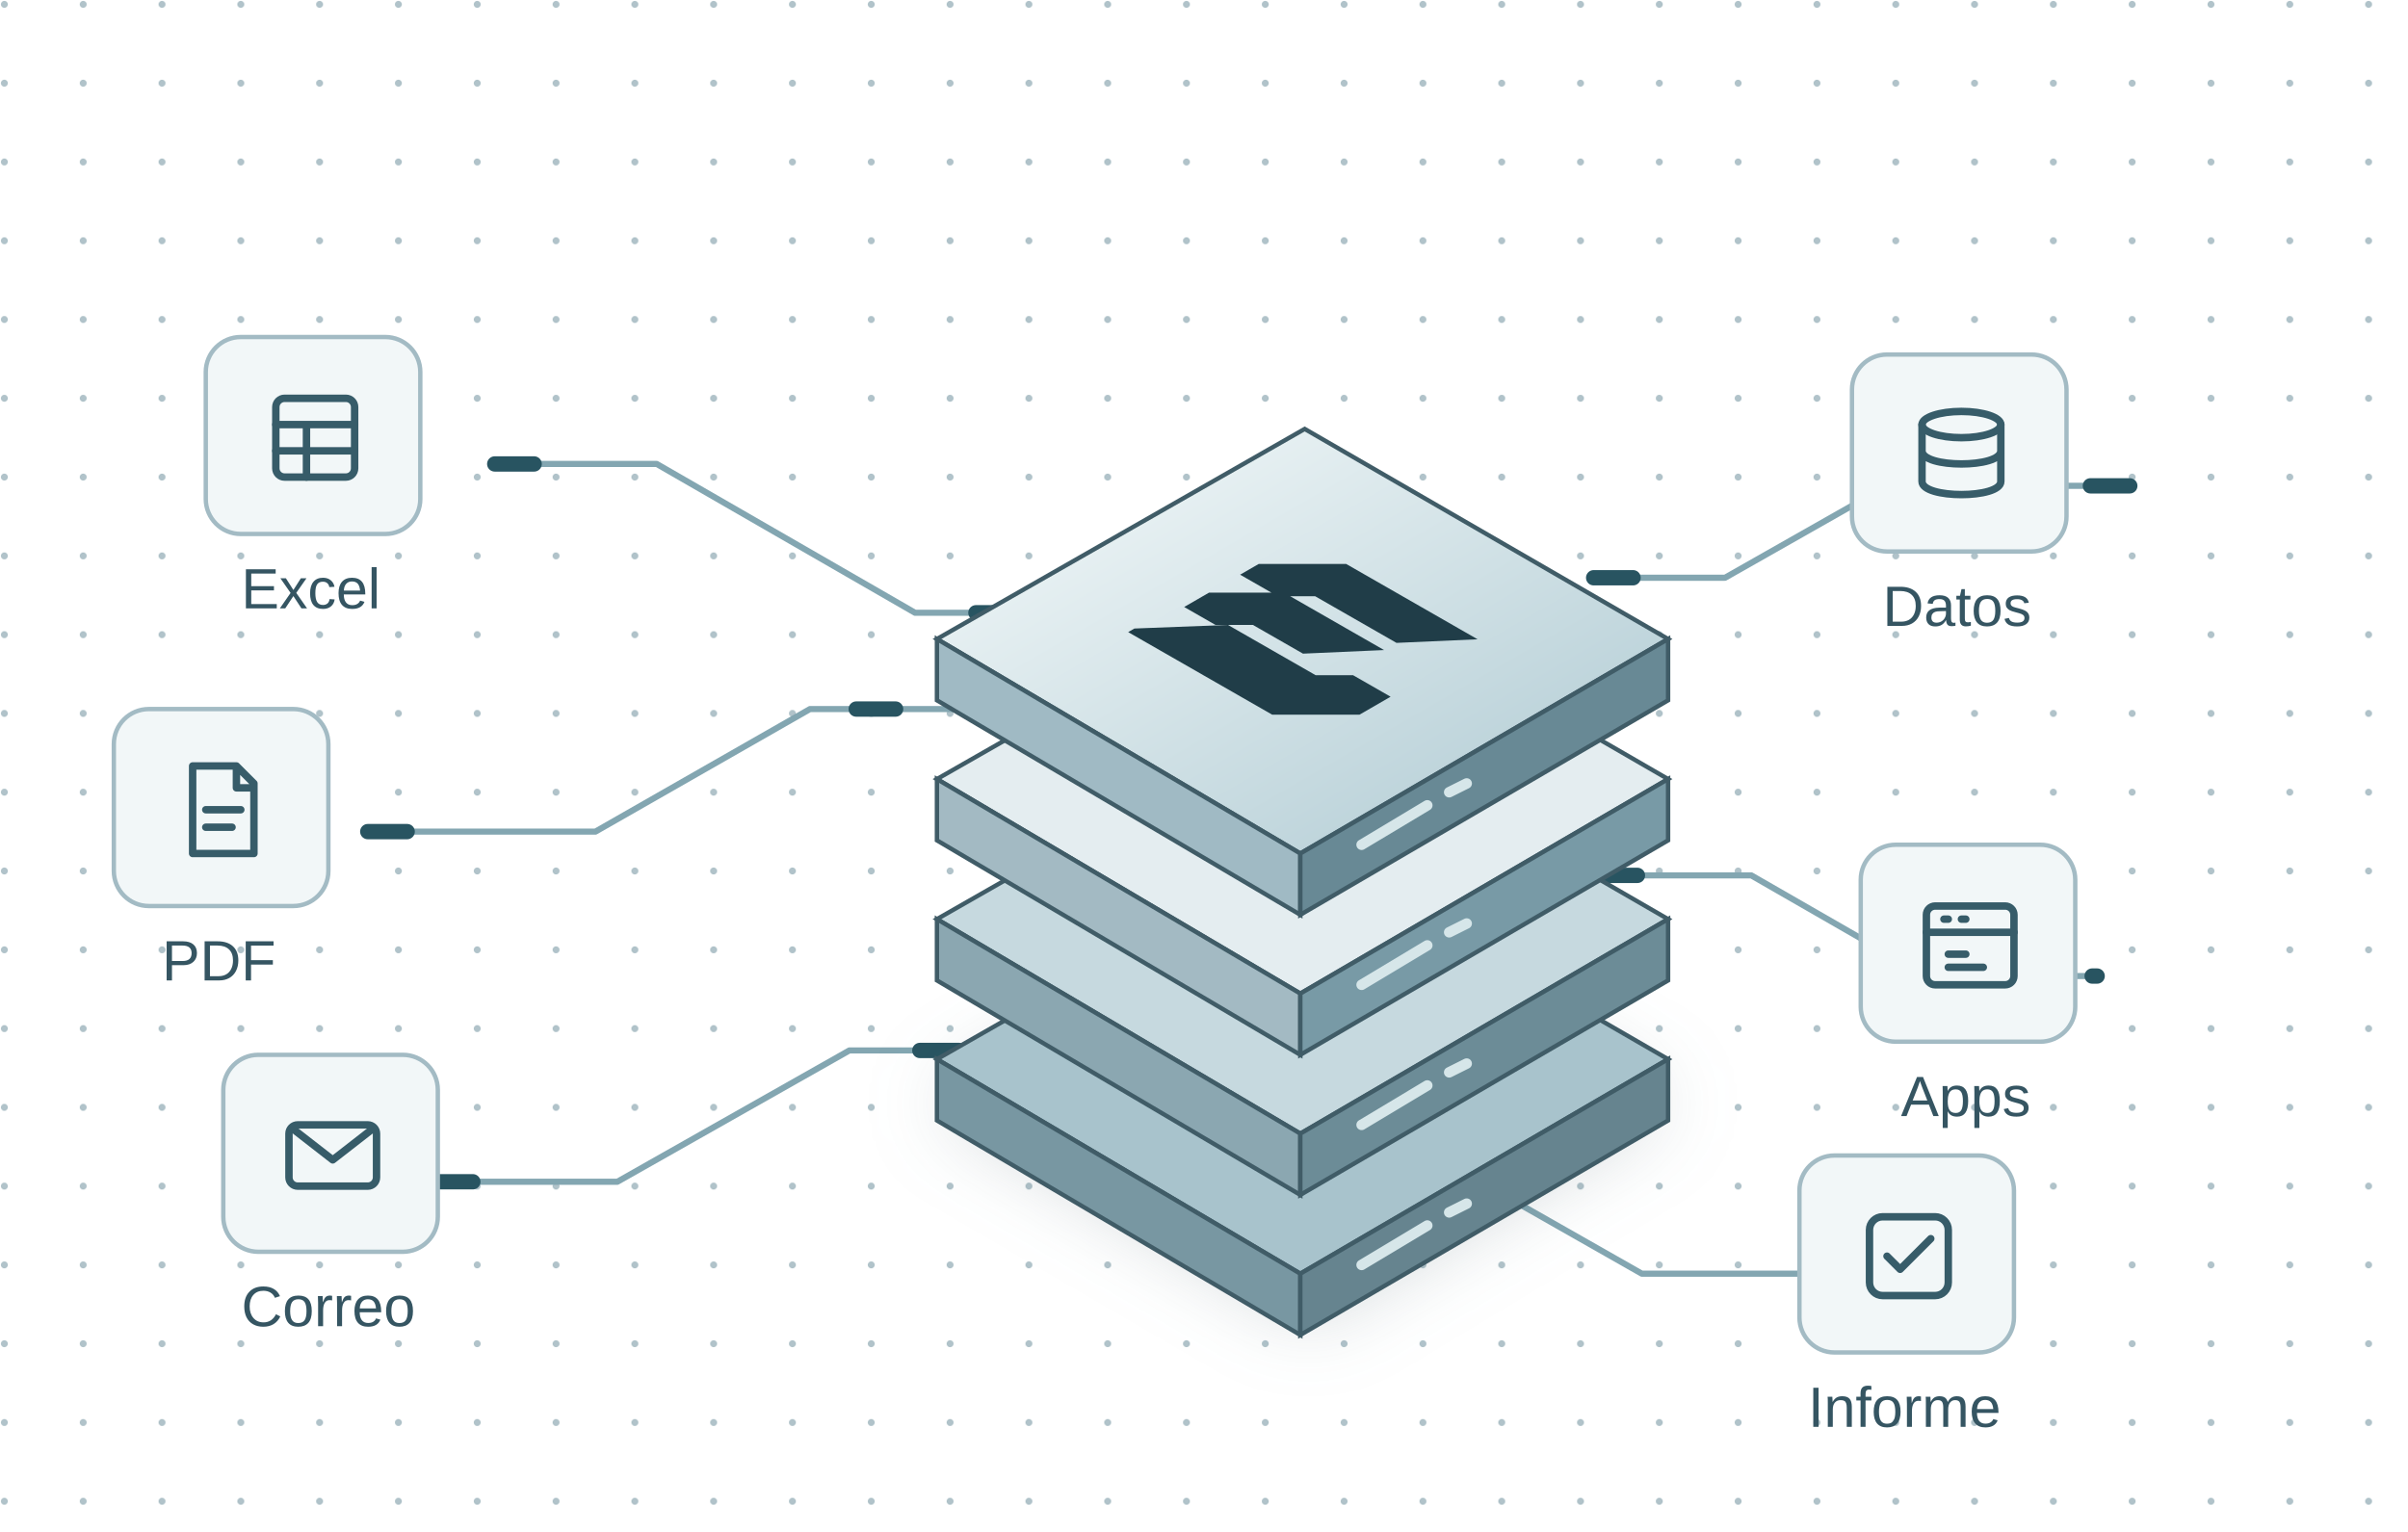
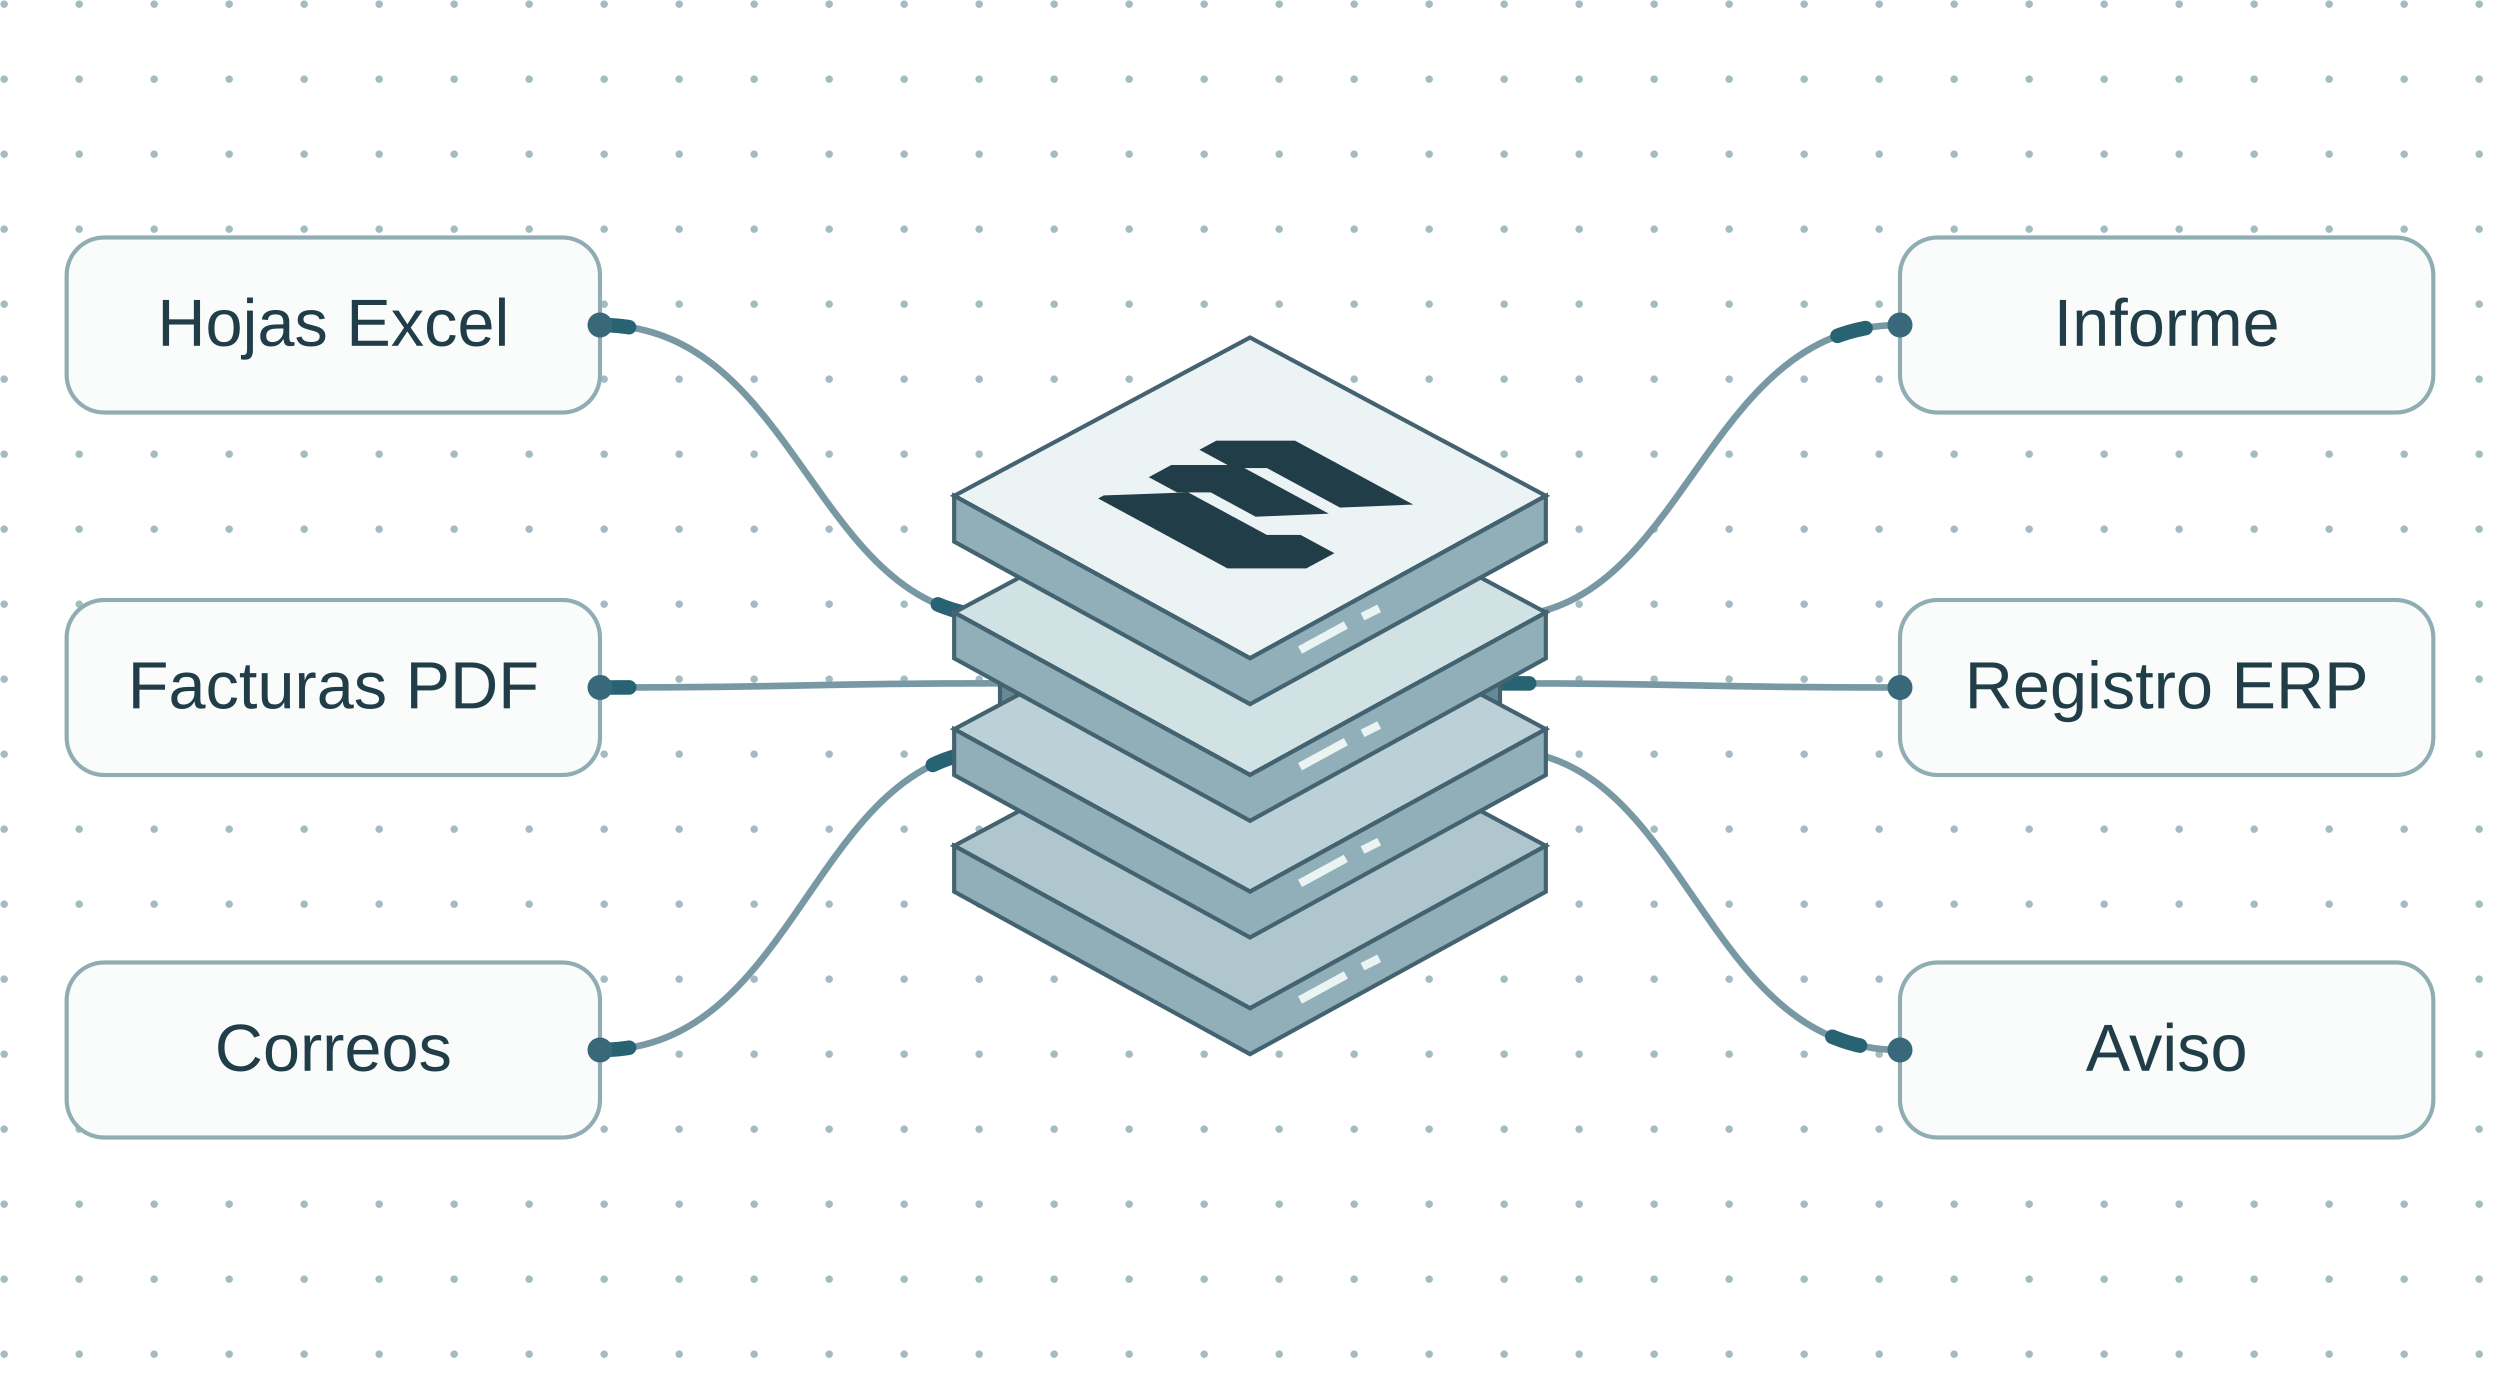
- <svg xmlns="http://www.w3.org/2000/svg" width="550" height="350" viewBox="0 0 550 350" role="img">
+ <svg xmlns="http://www.w3.org/2000/svg" width="600" height="330" viewBox="0 0 600 330" role="img" aria-labelledby="flow-title">
  <defs>
-     <pattern id="grid" width="18" height="18" patternUnits="userSpaceOnUse">
-       <circle cx="1" cy="1" r=".8" fill="#7898a3" opacity=".58" />
+     <pattern id="flow-grid" width="18" height="18" patternUnits="userSpaceOnUse">
+       <circle cx="1" cy="1" r=".9" fill="#a2bcc1" />
    </pattern>
-     <linearGradient id="top" x1="0" x2="1" y2="1">
-       <stop stop-color="#f8fcfc" />
-       <stop offset="1" stop-color="#acc8d1" />
-     </linearGradient>
-     <filter id="shadow" x="-60%" y="-70%" width="220%" height="260%">
-       <feGaussianBlur stdDeviation="9" />
-     </filter>
+     <g id="flow-wires">
+       <path id="wire-0-0" d="M144 78 C192 78 195 148 240 148" />
+       <path id="wire-0-1" d="M360 148 C405 148 408 78 456 78" />
+       <path id="wire-1-0" d="M144 165 C192 165 195 164 240 164" />
+       <path id="wire-1-1" d="M360 164 C405 164 408 165 456 165" />
+       <path id="wire-2-0" d="M144 252 C192 252 195 180 240 180" />
+       <path id="wire-2-1" d="M360 180 C405 180 408 252 456 252" />
+     </g>
  </defs>
-   <rect width="550" height="350" fill="url(#grid)" />
-   <g fill="none" stroke="#83a6b1" stroke-width="1.4" stroke-linejoin="round">
-     <path d="M113 106h37l59 34h30" />
-     <path d="M84 190h52l49-28h52" />
-     <path d="M99 270h42l53-30h40" />
-     <path d="M364 132h30l37-21h56" />
-     <path d="M365 200h35l40 23h39" />
-     <path d="M324 262l51 29h77" />
+   <rect width="600" height="330" fill="url(#flow-grid)" />
+   <use href="#flow-wires" fill="none" stroke="#7899a4" stroke-width="1.6" />
+   <use class="flow-packets" href="#flow-wires" fill="none" stroke="#286374" stroke-width="3.5" stroke-dasharray="7 102" stroke-linecap="round" />
+   <path d="M240 148v32l60 24 60-24v-32l-60-23Z" fill="#688a97" stroke="#446370" />
+   <g class="flow-layer" data-offset="48" transform="translate(0 48)">
+     <path d="M229 155 300 117 371 155 300 194Z" fill="#afc6ce" stroke="#446370" />
+     <path d="M229 155 300 194 371 155v11l-71 39-71-39Z" fill="#91afb9" stroke="#446370" />
+     <path d="m312 192 11-6m4-2 4-2" stroke="#e9f4f3" stroke-width="2" />
  </g>
-   <g fill="none" stroke="#285461" stroke-width="3.5" stroke-linecap="round" stroke-dasharray="9 110" class="signal">
-     <path d="M113 106h37l59 34h30" />
-     <path d="M84 190h52l49-28h52" />
-     <path d="M99 270h42l53-30h40" />
-     <path d="M364 132h30l37-21h56" />
-     <path d="M365 200h35l40 23h39" />
-     <path d="M324 262l51 29h77" />
+   <g class="flow-layer" data-offset="20" transform="translate(0 20)">
+     <path d="M229 155 300 117 371 155 300 194Z" fill="#bbd1d7" stroke="#446370" />
+     <path d="M229 155 300 194 371 155v11l-71 39-71-39Z" fill="#91afb9" stroke="#446370" />
+     <path d="m312 192 11-6m4-2 4-2" stroke="#e9f4f3" stroke-width="2" />
  </g>
-   <style>@keyframes travel{to{stroke-dashoffset:-119}}.signal path{animation:travel 2.8s linear infinite}.signal path:nth-child(3n+2){animation-delay:-.9s}.signal path:nth-child(3n){animation-delay:-1.8s}.blueprint[data-paused] .signal path{animation-play-state:paused}@media(prefers-reduced-motion:reduce){.signal path{animation:none}}</style>
-   <path d="m213 252 84-48 85 48-83 50z" fill="#45606b" opacity=".25" filter="url(#shadow)" />
-   <g transform="translate(0 106)">
-     <path d="m214 136 84-48 83 48-84 49z" fill="#a8c3cc" stroke="#405c67" />
-     <path d="m214 136 83 49v14l-83-49z" fill="#7897a2" stroke="#405c67" />
-     <path d="m297 185 84-49v14l-84 49z" fill="#66848f" stroke="#405c67" />
-     <path d="m311 183 15-9m5-3 4-2" stroke="#D6E6E9" stroke-width="2.4" stroke-linecap="round" />
+   <g class="flow-layer" data-offset="-8" transform="translate(0 -8)">
+     <path d="M229 155 300 117 371 155 300 194Z" fill="#d1e2e5" stroke="#446370" />
+     <path d="M229 155 300 194 371 155v11l-71 39-71-39Z" fill="#91afb9" stroke="#446370" />
+     <path d="m312 192 11-6m4-2 4-2" stroke="#e9f4f3" stroke-width="2" />
  </g>
-   <g transform="translate(0 74)">
-     <path d="m214 136 84-48 83 48-84 49z" fill="#c6d9df" stroke="#405c67" />
-     <path d="m214 136 83 49v14l-83-49z" fill="#8ba7b1" stroke="#405c67" />
-     <path d="m297 185 84-49v14l-84 49z" fill="#6c8c97" stroke="#405c67" />
-     <path d="m311 183 15-9m5-3 4-2" stroke="#D6E6E9" stroke-width="2.4" stroke-linecap="round" />
+   <g class="flow-layer" data-offset="-36" transform="translate(0 -36)">
+     <path d="M229 155 300 117 371 155 300 194Z" fill="#ebf3f4" stroke="#446370" />
+     <path d="M229 155 300 194 371 155v11l-71 39-71-39Z" fill="#91afb9" stroke="#446370" />
+     <path d="m312 192 11-6m4-2 4-2" stroke="#e9f4f3" stroke-width="2" />
+     <g transform="matrix(1.35 .73 -1.35 .73 300 133)" fill="#203d48">
+       <path d="M3 9 10 2h21l-6 7H12l-3 3H3zM3 17l6-6h16l-6 7h-8l-3 3H3zM2 28l7-8h14l3-3h6v5l-7 7H2z" />
+     </g>
  </g>
-   <g transform="translate(0 42)">
-     <path d="m214 136 84-48 83 48-84 49z" fill="#e4edf0" stroke="#405c67" />
-     <path d="m214 136 83 49v14l-83-49z" fill="#a3bac3" stroke="#405c67" />
-     <path d="m297 185 84-49v14l-84 49z" fill="#789aa6" stroke="#405c67" />
-     <path d="m311 183 15-9m5-3 4-2" stroke="#D6E6E9" stroke-width="2.4" stroke-linecap="round" />
+   <g transform="translate(16 57)">
+     <rect width="128" height="42" rx="9" fill="#fafcfb" stroke="#90adb4" />
+     <circle cx="128" cy="21" r="3" fill="#386879" />
+     <text class="port-label" x="64" y="26" text-anchor="middle" fill="#203d48" font-family="Segoe UI,Arial,sans-serif" font-size="16">Hojas Excel</text>
  </g>
-   <g transform="translate(0 10)">
-     <path d="m214 136 84-48 83 48-84 49z" fill="url(#top)" stroke="#405c67" />
-     <path d="m214 136 83 49v14l-83-49z" fill="#a0bac4" stroke="#405c67" />
-     <path d="m297 185 84-49v14l-84 49z" fill="#688995" stroke="#405c67" />
-     <path d="m311 183 15-9m5-3 4-2" stroke="#D6E6E9" stroke-width="2.4" stroke-linecap="round" />
+   <g transform="translate(16 144)">
+     <rect width="128" height="42" rx="9" fill="#fafcfb" stroke="#90adb4" />
+     <circle cx="128" cy="21" r="3" fill="#386879" />
+     <text class="port-label" x="64" y="26" text-anchor="middle" fill="#203d48" font-family="Segoe UI,Arial,sans-serif" font-size="16">Facturas PDF</text>
  </g>
-   <g fill="#203d48" transform="matrix(1.43 .82 -1.42 .82 296 119)">
-     <path d="M3 9 10 2h21l-6 7H12l-3 3H3zM3 17l6-6h16l-6 7h-8l-3 3H3zM2 28l7-8h14l3-3h6v5l-7 7H2z" />
+   <g transform="translate(16 231)">
+     <rect width="128" height="42" rx="9" fill="#fafcfb" stroke="#90adb4" />
+     <circle cx="128" cy="21" r="3" fill="#386879" />
+     <text class="port-label" x="64" y="26" text-anchor="middle" fill="#203d48" font-family="Segoe UI,Arial,sans-serif" font-size="16">Correos</text>
  </g>
-   <g transform="translate(47 77)">
-     <rect width="49" height="45" x="0" y="0" rx="8" fill="#f2f7f8" stroke="#a3bbc4" />
-     <g transform="translate(13 11)" color="#375c69">
-       <g fill="none" stroke="currentColor" stroke-width="1.7" stroke-linecap="round" stroke-linejoin="round">
-         <rect x="3" y="3" width="18" height="18" rx="2" />
-         <path d="M3 9h18M3 15h18M10 9v12" />
-       </g>
-     </g>
-     <text x="24" y="62" text-anchor="middle" fill="#355562" font-family="Arial,sans-serif" font-size="13">Excel</text>
+   <g transform="translate(456 57)">
+     <rect width="128" height="42" rx="9" fill="#fafcfb" stroke="#90adb4" />
+     <circle cx="0" cy="21" r="3" fill="#386879" />
+     <text class="port-label" x="64" y="26" text-anchor="middle" fill="#203d48" font-family="Segoe UI,Arial,sans-serif" font-size="16">Informe</text>
  </g>
-   <g transform="translate(26 162)">
-     <rect width="49" height="45" x="0" y="0" rx="8" fill="#f2f7f8" stroke="#a3bbc4" />
-     <g transform="translate(13 11)" color="#375c69">
-       <g fill="none" stroke="currentColor" stroke-width="1.7" stroke-linecap="round" stroke-linejoin="round">
-         <path d="M5 2h10l4 4v16H5zM15 2v5h4M8 12h8M8 16h6" />
-       </g>
-     </g>
-     <text x="24" y="62" text-anchor="middle" fill="#355562" font-family="Arial,sans-serif" font-size="13">PDF</text>
+   <g transform="translate(456 144)">
+     <rect width="128" height="42" rx="9" fill="#fafcfb" stroke="#90adb4" />
+     <circle cx="0" cy="21" r="3" fill="#386879" />
+     <text class="port-label" x="64" y="26" text-anchor="middle" fill="#203d48" font-family="Segoe UI,Arial,sans-serif" font-size="16">Registro ERP</text>
  </g>
-   <g transform="translate(51 241)">
-     <rect width="49" height="45" x="0" y="0" rx="8" fill="#f2f7f8" stroke="#a3bbc4" />
-     <g transform="translate(13 11)" color="#375c69">
-       <g fill="none" stroke="currentColor" stroke-width="1.7" stroke-linecap="round" stroke-linejoin="round">
-         <rect x="2" y="5" width="20" height="14" rx="2" />
-         <path d="m3 6 9 7 9-7" />
-       </g>
-     </g>
-     <text x="24" y="62" text-anchor="middle" fill="#355562" font-family="Arial,sans-serif" font-size="13">Correo</text>
-   </g>
-   <g transform="translate(423 81)">
-     <rect width="49" height="45" x="0" y="0" rx="8" fill="#f2f7f8" stroke="#a3bbc4" />
-     <g transform="translate(13 11)" color="#375c69">
-       <g fill="none" stroke="currentColor" stroke-width="1.7" stroke-linecap="round" stroke-linejoin="round">
-         <ellipse cx="12" cy="5" rx="9" ry="3" />
-         <path d="M3 5v13c0 4 18 4 18 0V5M3 11c0 4 18 4 18 0" />
-       </g>
-     </g>
-     <text x="24" y="62" text-anchor="middle" fill="#355562" font-family="Arial,sans-serif" font-size="13">Datos</text>
-   </g>
-   <g transform="translate(425 193)">
-     <rect width="49" height="45" x="0" y="0" rx="8" fill="#f2f7f8" stroke="#a3bbc4" />
-     <g transform="translate(13 11)" color="#375c69">
-       <g fill="none" stroke="currentColor" stroke-width="1.7" stroke-linecap="round" stroke-linejoin="round">
-         <rect x="2" y="3" width="20" height="18" rx="2" />
-         <path d="M2 9h20M6 6h1M10 6h1M7 14h4M7 17h8" />
-       </g>
-     </g>
-     <text x="24" y="62" text-anchor="middle" fill="#355562" font-family="Arial,sans-serif" font-size="13">Apps</text>
-   </g>
-   <g transform="translate(411 264)">
-     <rect width="49" height="45" x="0" y="0" rx="8" fill="#f2f7f8" stroke="#a3bbc4" />
-     <g transform="translate(13 11)" color="#375c69">
-       <g fill="none" stroke="currentColor" stroke-width="1.7" stroke-linecap="round" stroke-linejoin="round">
-         <rect x="3" y="3" width="18" height="18" rx="3" />
-         <path d="m7 12 3 3 7-7" />
-       </g>
-     </g>
-     <text x="24" y="62" text-anchor="middle" fill="#355562" font-family="Arial,sans-serif" font-size="13">Informe</text>
+   <g transform="translate(456 231)">
+     <rect width="128" height="42" rx="9" fill="#fafcfb" stroke="#90adb4" />
+     <circle cx="0" cy="21" r="3" fill="#386879" />
+     <text class="port-label" x="64" y="26" text-anchor="middle" fill="#203d48" font-family="Segoe UI,Arial,sans-serif" font-size="16">Aviso</text>
  </g>
</svg>
